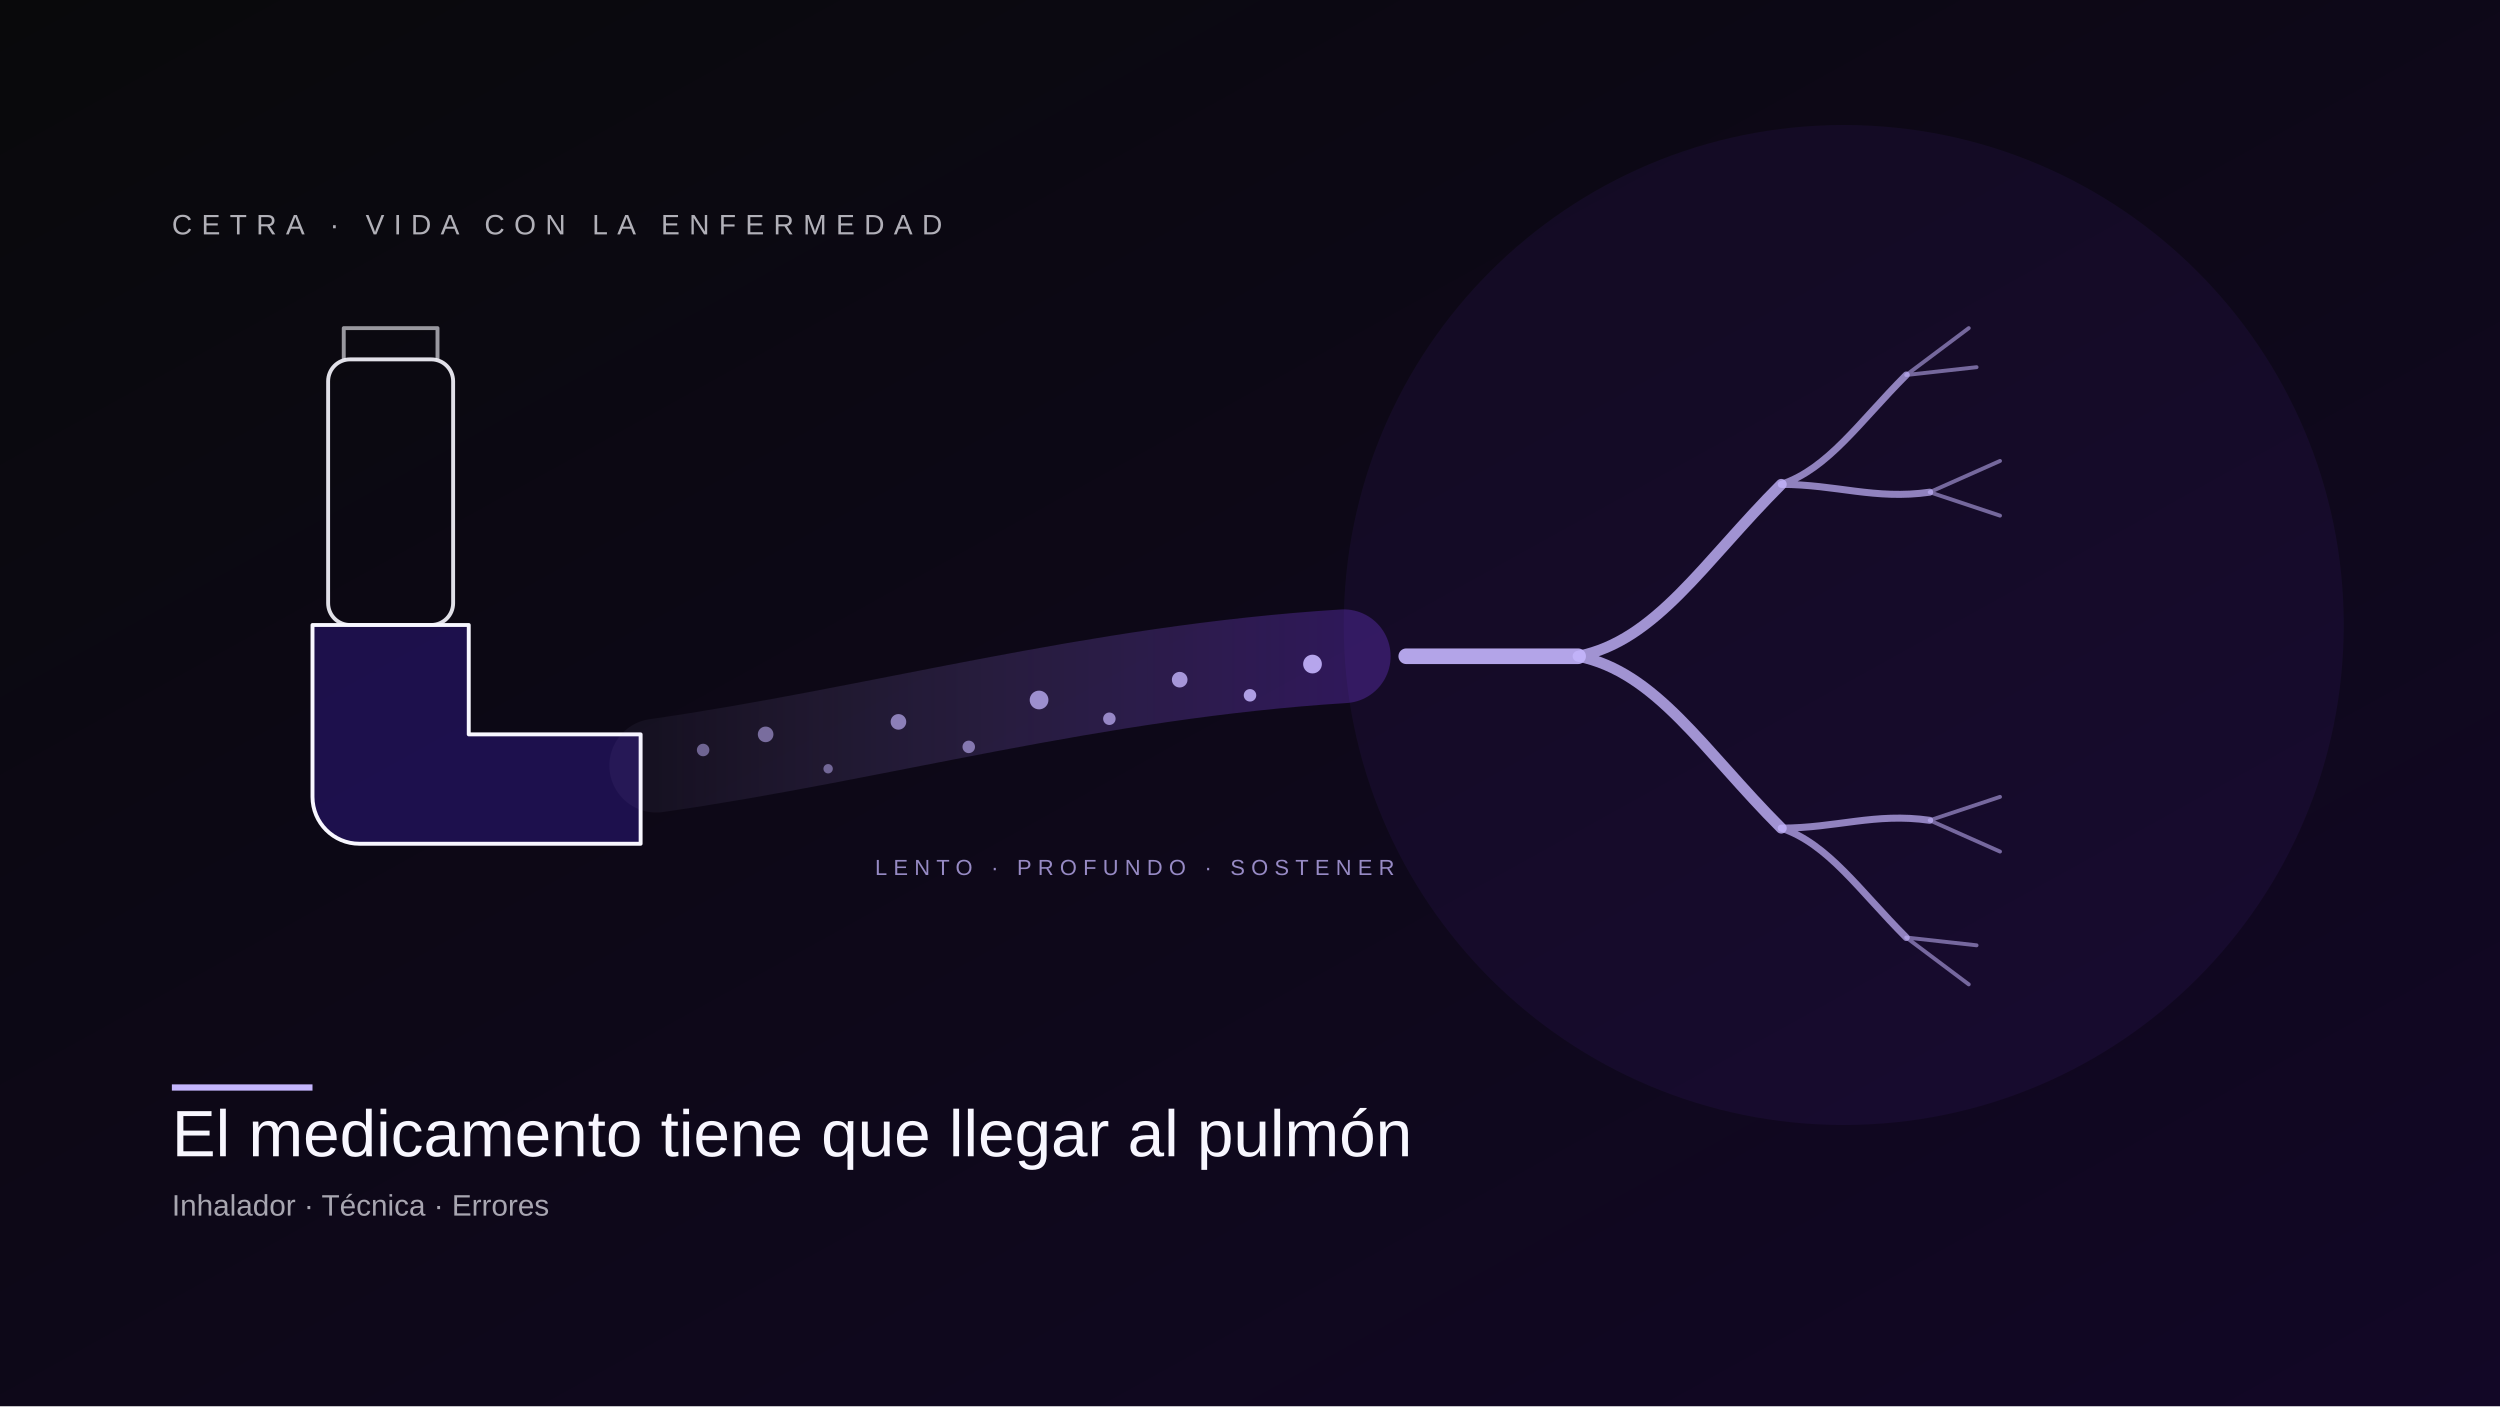
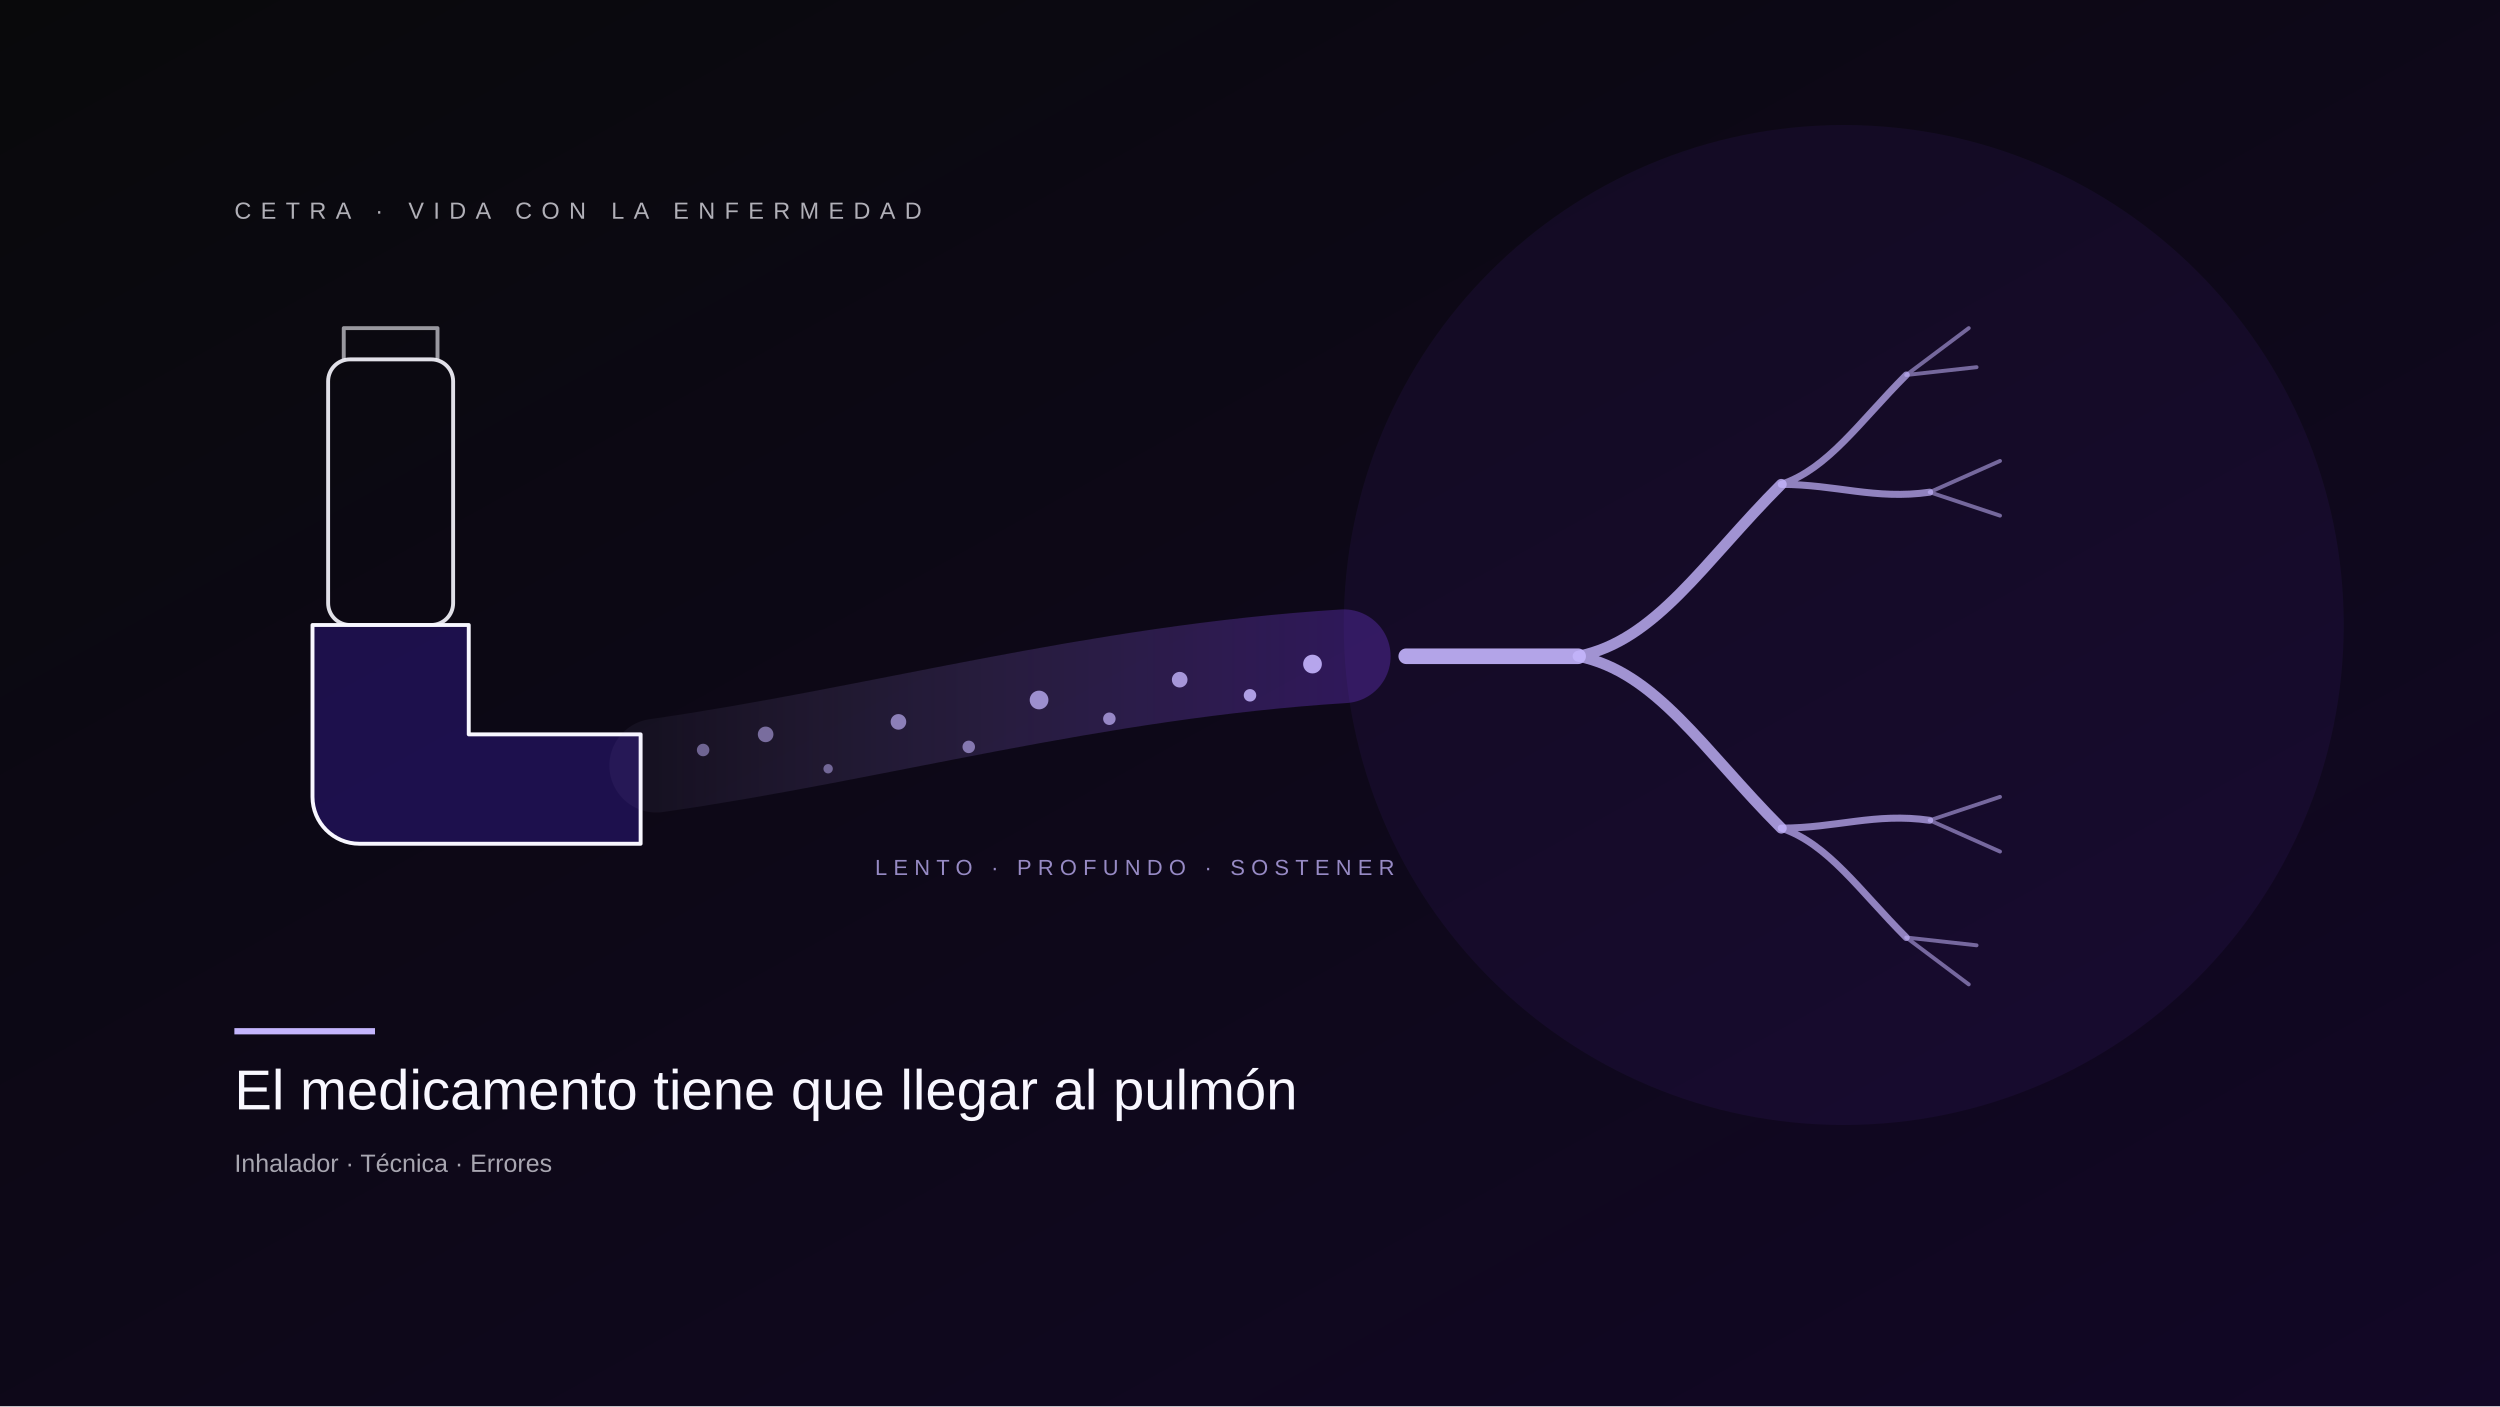
<svg xmlns="http://www.w3.org/2000/svg" viewBox="0 0 1600 900" role="img" aria-labelledby="t d">
  <defs>
    <linearGradient id="bg" y1="0" y2="1">
      <stop stop-color="#09090B" />
      <stop offset="1" stop-color="#120726" />
    </linearGradient>
    <linearGradient id="flow" x1="0" x2="1">
      <stop stop-color="#c4b5fd" stop-opacity=".1" />
      <stop offset="1" stop-color="#7C3AED" stop-opacity=".6" />
    </linearGradient>
  </defs>
  <rect width="1600" height="900" fill="url(#bg)" />
  <circle cx="1180" cy="400" r="320" fill="#7C3AED" opacity=".07" />
  <g transform="translate(250 420)" fill="none" stroke="#f8f7ff" stroke-width="2.5" stroke-linejoin="round">
    <rect x="-40" y="-190" width="80" height="170" rx="14" opacity=".9" />
    <path d="M-50-20h100v70h110v70H-20a30 30 0 0 1-30-30Z" fill="#311B92" fill-opacity=".45" />
    <path d="M-30-190v-20h60v20" opacity=".6" />
  </g>
  <path d="M420 490C560 470 700 430 860 420" fill="none" stroke="url(#flow)" stroke-width="60" stroke-linecap="round" opacity=".5" />
  <g fill="#c4b5fd">
    <circle cx="450" cy="480" r="4" opacity=".5" />
    <circle cx="490" cy="470" r="5" opacity=".55" />
    <circle cx="530" cy="492" r="3" opacity=".5" />
    <circle cx="575" cy="462" r="5" opacity=".65" />
    <circle cx="620" cy="478" r="4" opacity=".6" />
    <circle cx="665" cy="448" r="6" opacity=".75" />
    <circle cx="710" cy="460" r="4" opacity=".7" />
    <circle cx="755" cy="435" r="5" opacity=".8" />
    <circle cx="800" cy="445" r="4" opacity=".85" />
    <circle cx="840" cy="425" r="6" opacity=".9" />
  </g>
  <g fill="none" stroke="#c4b5fd" stroke-linecap="round" transform="translate(900 420)">
    <path d="M0 0h110" stroke-width="10" opacity=".9" />
    <path d="M110 0c50-10 80-60 130-110M110 0c50 10 80 60 130 110" stroke-width="7" opacity=".8" />
    <path d="M240-110c30-10 50-40 80-70M240-110c35 0 60 10 95 5M240 110c35 0 60-10 95-5M240 110c30 10 50 40 80 70" stroke-width="4.5" opacity=".7" />
    <path d="M320-180l40-30M320-180l45-5M335-105l45-20M335-105l45 15M335 105l45-15M335 105l45 20M320 180l45 5M320 180l40 30" stroke-width="2.5" opacity=".55" />
  </g>
  <g fill="#c4b5fd" font-family="DM Sans,Arial,sans-serif" font-size="14" letter-spacing="4" opacity=".75">
    <text x="560" y="560">LENTO · PROFUNDO · SOSTENER</text>
  </g>
+   <path d="M150 660h90" stroke="#c4b5fd" stroke-width="4" />
  <g fill="#f8f7ff" font-family="DM Sans,Arial,sans-serif">
-     <text x="110" y="150" font-size="18" letter-spacing="6" opacity=".7">CETRA · VIDA CON LA ENFERMEDAD</text>
-     <text x="110" y="740" font-size="42">El medicamento tiene que llegar al pulmón</text>
-     <text x="110" y="778" font-size="19" opacity=".66">Inhalador · Técnica · Errores</text>
+     <text x="150" y="140" font-size="15" letter-spacing="6" opacity=".7">CETRA · VIDA CON LA ENFERMEDAD</text>
+     <text x="150" y="710" font-size="36">El medicamento tiene que llegar al pulmón</text>
+     <text x="150" y="750" font-size="16" opacity=".66">Inhalador · Técnica · Errores</text>
  </g>
-   <path d="M110 696h90" stroke="#c4b5fd" stroke-width="4" />
</svg>
